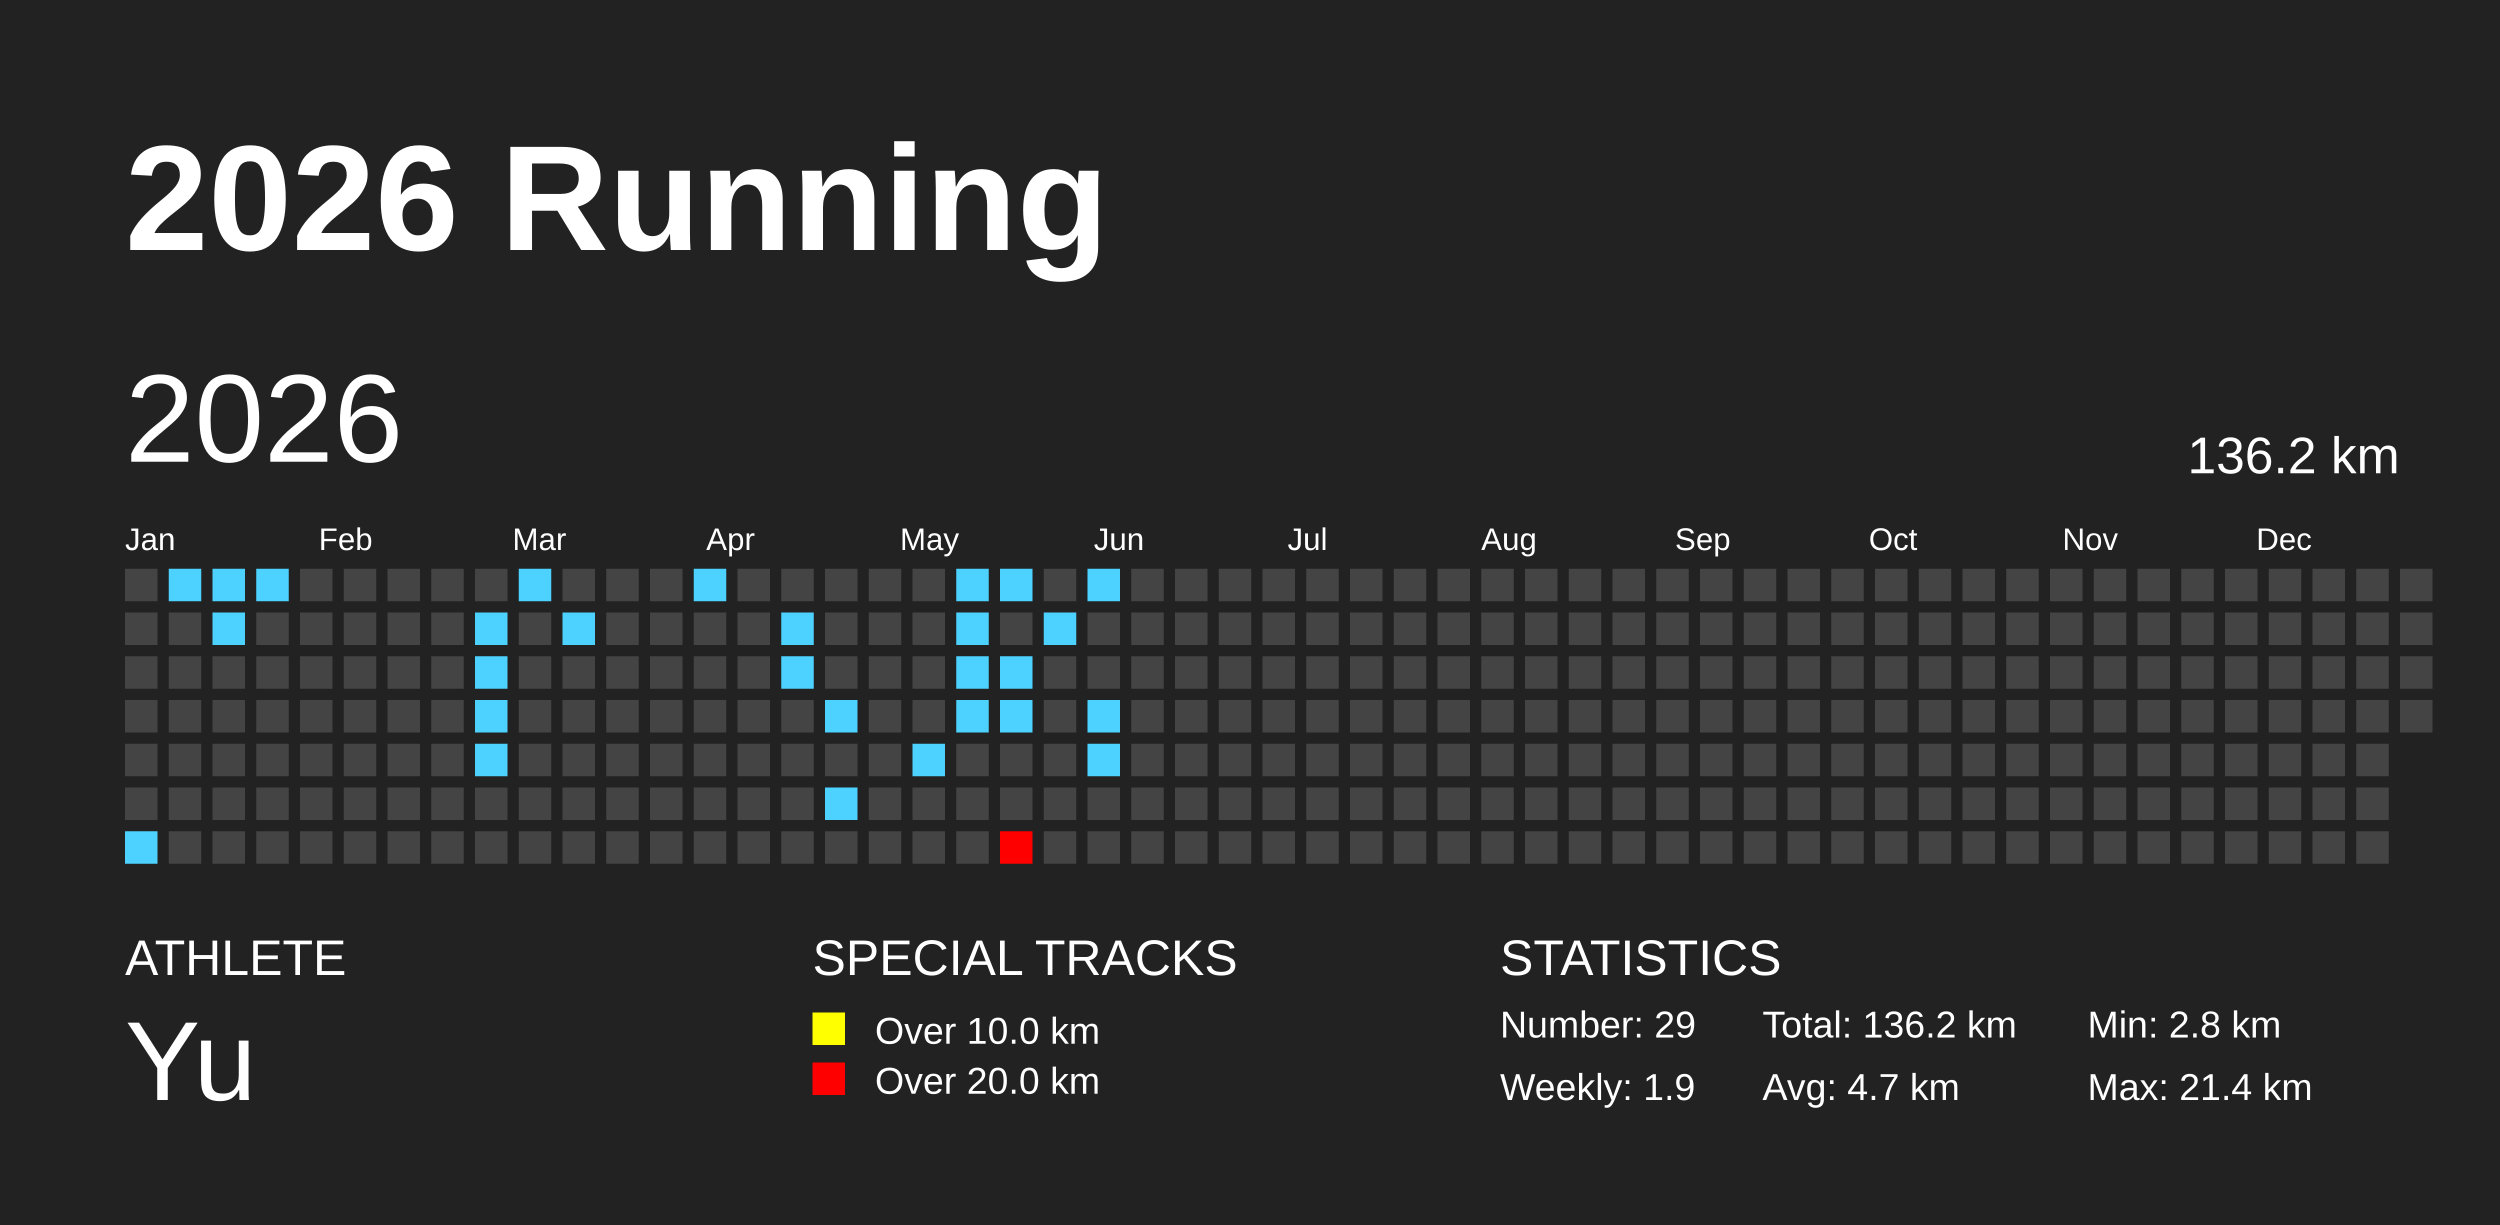
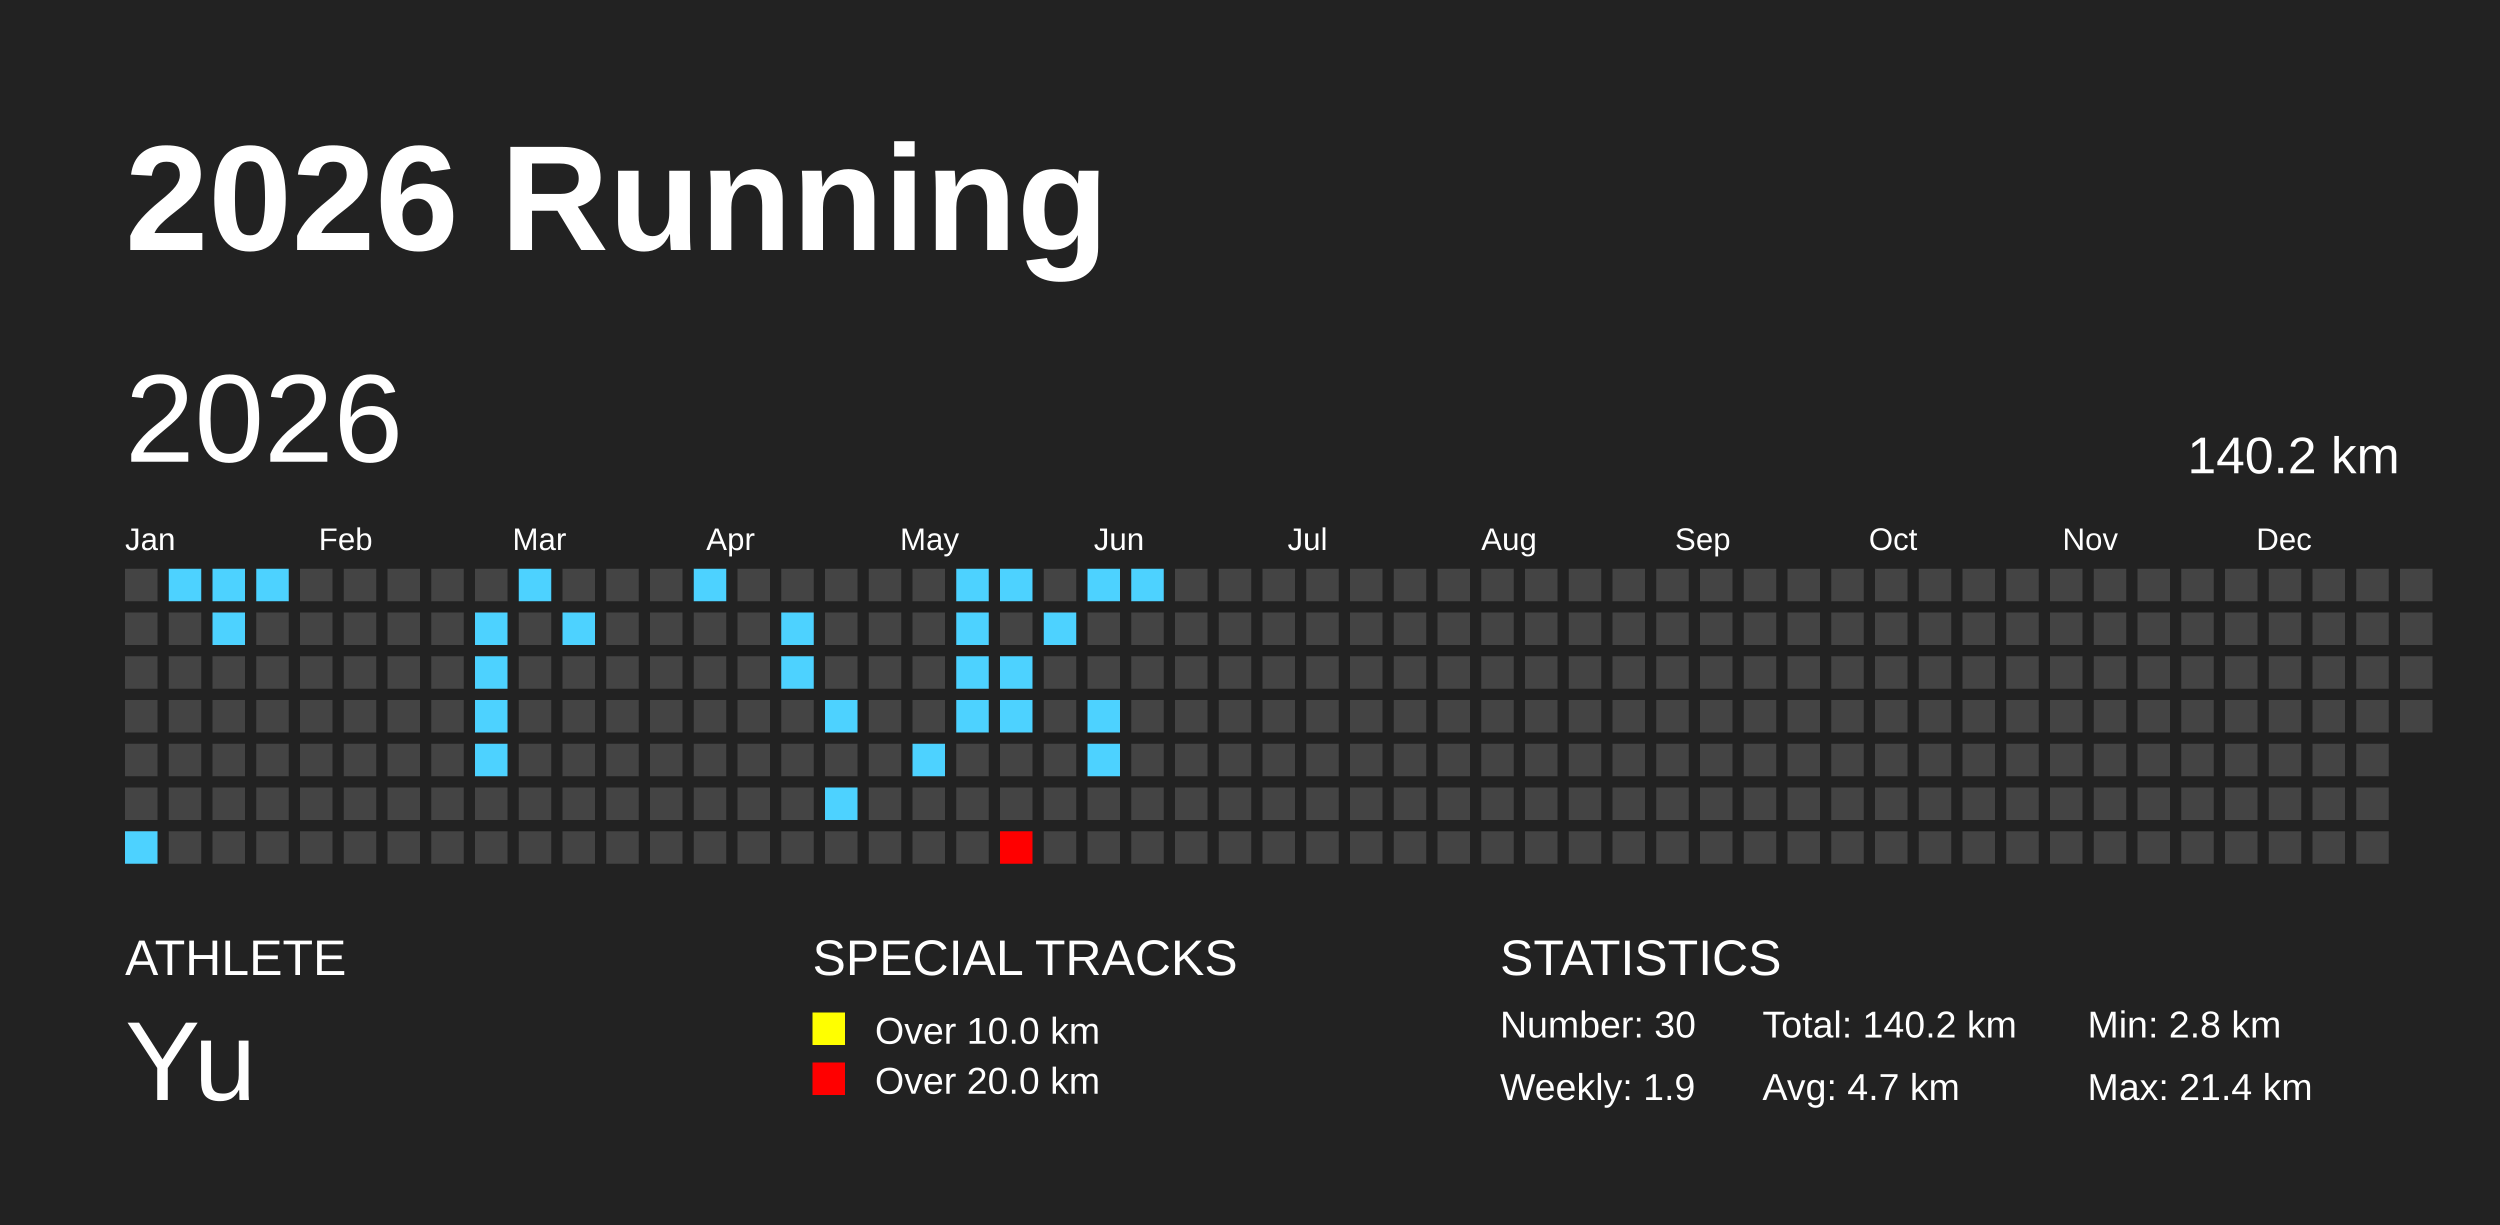
<svg xmlns="http://www.w3.org/2000/svg" baseProfile="full" height="98mm" version="1.1" viewBox="0,0,200,98" width="200mm">
  <defs />
  <rect fill="#222222" height="98" width="200" x="0" y="0" />
  <text fill="#FFFFFF" style="font-size:12px; font-family:Arial; font-weight:bold;" x="10" y="20">2026 Running</text>
  <text fill="#FFFFFF" style="font-size:4px; font-family:Arial" x="10" y="78">ATHLETE</text>
  <text fill="#FFFFFF" style="font-size:9px; font-family:Arial" x="10" y="88">Yu</text>
  <text fill="#FFFFFF" style="font-size:4px; font-family:Arial" x="65" y="78">SPECIAL TRACKS</text>
  <rect fill="yellow" height="2.6" width="2.6" x="65" y="81" />
  <text fill="#FFFFFF" style="font-size:3px; font-family:Arial" x="70" y="83.5">Over 10.0 km</text>
  <rect fill="red" height="2.6" width="2.6" x="65" y="85" />
  <text fill="#FFFFFF" style="font-size:3px; font-family:Arial" x="70" y="87.5">Over 20.0 km</text>
  <text fill="#FFFFFF" style="font-size:4px; font-family:Arial" x="120" y="78">STATISTICS</text>
-   <text fill="#FFFFFF" style="font-size:3px; font-family:Arial" x="120" y="83">Number: 29</text>
+   <text fill="#FFFFFF" style="font-size:3px; font-family:Arial" x="120" y="83">Number: 30</text>
  <text fill="#FFFFFF" style="font-size:3px; font-family:Arial" x="120" y="88">Weekly: 1.9</text>
-   <text fill="#FFFFFF" style="font-size:3px; font-family:Arial" x="141" y="83">Total: 136.2 km</text>
+   <text fill="#FFFFFF" style="font-size:3px; font-family:Arial" x="141" y="83">Total: 140.2 km</text>
  <text fill="#FFFFFF" style="font-size:3px; font-family:Arial" x="141" y="88">Avg: 4.7 km</text>
  <text fill="#FFFFFF" style="font-size:3px; font-family:Arial" x="167" y="83">Min: 2.8 km</text>
  <text fill="#FFFFFF" style="font-size:3px; font-family:Arial" x="167" y="88">Max: 21.4 km</text>
  <text dominant-baseline="hanging" fill="#FFFFFF" style="font-size:10.0px; font-family:Arial;" x="10" y="30">2026</text>
-   <text dominant-baseline="hanging" fill="#FFFFFF" style="font-size:4.125px; font-family:Arial;" x="175" y="35">136.2 km</text>
+   <text dominant-baseline="hanging" fill="#FFFFFF" style="font-size:4.125px; font-family:Arial;" x="175" y="35">140.2 km</text>
  <text fill="#FFFFFF" style="font-size:2.5px; font-family:Arial" x="10.0" y="44">Jan</text>
  <text fill="#FFFFFF" style="font-size:2.5px; font-family:Arial" x="25.5" y="44">Feb</text>
  <text fill="#FFFFFF" style="font-size:2.5px; font-family:Arial" x="41.0" y="44">Mar</text>
  <text fill="#FFFFFF" style="font-size:2.5px; font-family:Arial" x="56.5" y="44">Apr</text>
  <text fill="#FFFFFF" style="font-size:2.5px; font-family:Arial" x="72.0" y="44">May</text>
  <text fill="#FFFFFF" style="font-size:2.5px; font-family:Arial" x="87.5" y="44">Jun</text>
  <text fill="#FFFFFF" style="font-size:2.5px; font-family:Arial" x="103.0" y="44">Jul</text>
  <text fill="#FFFFFF" style="font-size:2.5px; font-family:Arial" x="118.5" y="44">Aug</text>
  <text fill="#FFFFFF" style="font-size:2.5px; font-family:Arial" x="134.0" y="44">Sep</text>
  <text fill="#FFFFFF" style="font-size:2.5px; font-family:Arial" x="149.5" y="44">Oct</text>
  <text fill="#FFFFFF" style="font-size:2.5px; font-family:Arial" x="165.0" y="44">Nov</text>
  <text fill="#FFFFFF" style="font-size:2.5px; font-family:Arial" x="180.5" y="44">Dec</text>
  <rect fill="#444444" height="2.6" width="2.6" x="10.0" y="45.5" />
  <rect fill="#444444" height="2.6" width="2.6" x="10.0" y="49.0" />
  <rect fill="#444444" height="2.6" width="2.6" x="10.0" y="52.5" />
  <rect fill="#444444" height="2.6" width="2.6" x="10.0" y="56.0" />
  <rect fill="#444444" height="2.6" width="2.6" x="10.0" y="59.5" />
  <rect fill="#444444" height="2.6" width="2.6" x="10.0" y="63.0" />
  <rect fill="#4dd2ff" height="2.6" width="2.6" x="10.0" y="66.5" />
  <rect fill="#4dd2ff" height="2.6" width="2.6" x="13.5" y="45.5" />
  <rect fill="#444444" height="2.6" width="2.6" x="13.5" y="49.0" />
  <rect fill="#444444" height="2.6" width="2.6" x="13.5" y="52.5" />
  <rect fill="#444444" height="2.6" width="2.6" x="13.5" y="56.0" />
  <rect fill="#444444" height="2.6" width="2.6" x="13.5" y="59.5" />
  <rect fill="#444444" height="2.6" width="2.6" x="13.5" y="63.0" />
  <rect fill="#444444" height="2.6" width="2.6" x="13.5" y="66.5" />
  <rect fill="#4dd2ff" height="2.6" width="2.6" x="17.0" y="45.5" />
  <rect fill="#4dd2ff" height="2.6" width="2.6" x="17.0" y="49.0" />
  <rect fill="#444444" height="2.6" width="2.6" x="17.0" y="52.5" />
  <rect fill="#444444" height="2.6" width="2.6" x="17.0" y="56.0" />
  <rect fill="#444444" height="2.6" width="2.6" x="17.0" y="59.5" />
  <rect fill="#444444" height="2.6" width="2.6" x="17.0" y="63.0" />
  <rect fill="#444444" height="2.6" width="2.6" x="17.0" y="66.5" />
  <rect fill="#4dd2ff" height="2.6" width="2.6" x="20.5" y="45.5" />
  <rect fill="#444444" height="2.6" width="2.6" x="20.5" y="49.0" />
  <rect fill="#444444" height="2.6" width="2.6" x="20.5" y="52.5" />
  <rect fill="#444444" height="2.6" width="2.6" x="20.5" y="56.0" />
  <rect fill="#444444" height="2.6" width="2.6" x="20.5" y="59.5" />
  <rect fill="#444444" height="2.6" width="2.6" x="20.5" y="63.0" />
  <rect fill="#444444" height="2.6" width="2.6" x="20.5" y="66.5" />
  <rect fill="#444444" height="2.6" width="2.6" x="24.0" y="45.5" />
  <rect fill="#444444" height="2.6" width="2.6" x="24.0" y="49.0" />
  <rect fill="#444444" height="2.6" width="2.6" x="24.0" y="52.5" />
  <rect fill="#444444" height="2.6" width="2.6" x="24.0" y="56.0" />
  <rect fill="#444444" height="2.6" width="2.6" x="24.0" y="59.5" />
  <rect fill="#444444" height="2.6" width="2.6" x="24.0" y="63.0" />
  <rect fill="#444444" height="2.6" width="2.6" x="24.0" y="66.5" />
  <rect fill="#444444" height="2.6" width="2.6" x="27.5" y="45.5" />
  <rect fill="#444444" height="2.6" width="2.6" x="27.5" y="49.0" />
  <rect fill="#444444" height="2.6" width="2.6" x="27.5" y="52.5" />
  <rect fill="#444444" height="2.6" width="2.6" x="27.5" y="56.0" />
  <rect fill="#444444" height="2.6" width="2.6" x="27.5" y="59.5" />
  <rect fill="#444444" height="2.6" width="2.6" x="27.5" y="63.0" />
  <rect fill="#444444" height="2.6" width="2.6" x="27.5" y="66.5" />
  <rect fill="#444444" height="2.6" width="2.6" x="31.0" y="45.5" />
  <rect fill="#444444" height="2.6" width="2.6" x="31.0" y="49.0" />
  <rect fill="#444444" height="2.6" width="2.6" x="31.0" y="52.5" />
  <rect fill="#444444" height="2.6" width="2.6" x="31.0" y="56.0" />
  <rect fill="#444444" height="2.6" width="2.6" x="31.0" y="59.5" />
  <rect fill="#444444" height="2.6" width="2.6" x="31.0" y="63.0" />
  <rect fill="#444444" height="2.6" width="2.6" x="31.0" y="66.5" />
  <rect fill="#444444" height="2.6" width="2.6" x="34.5" y="45.5" />
  <rect fill="#444444" height="2.6" width="2.6" x="34.5" y="49.0" />
  <rect fill="#444444" height="2.6" width="2.6" x="34.5" y="52.5" />
  <rect fill="#444444" height="2.6" width="2.6" x="34.5" y="56.0" />
  <rect fill="#444444" height="2.6" width="2.6" x="34.5" y="59.5" />
  <rect fill="#444444" height="2.6" width="2.6" x="34.5" y="63.0" />
  <rect fill="#444444" height="2.6" width="2.6" x="34.5" y="66.5" />
  <rect fill="#444444" height="2.6" width="2.6" x="38.0" y="45.5" />
  <rect fill="#4dd2ff" height="2.6" width="2.6" x="38.0" y="49.0" />
  <rect fill="#4dd2ff" height="2.6" width="2.6" x="38.0" y="52.5" />
  <rect fill="#4dd2ff" height="2.6" width="2.6" x="38.0" y="56.0" />
  <rect fill="#4dd2ff" height="2.6" width="2.6" x="38.0" y="59.5" />
  <rect fill="#444444" height="2.6" width="2.6" x="38.0" y="63.0" />
  <rect fill="#444444" height="2.6" width="2.6" x="38.0" y="66.5" />
  <rect fill="#4dd2ff" height="2.6" width="2.6" x="41.5" y="45.5" />
  <rect fill="#444444" height="2.6" width="2.6" x="41.5" y="49.0" />
  <rect fill="#444444" height="2.6" width="2.6" x="41.5" y="52.5" />
  <rect fill="#444444" height="2.6" width="2.6" x="41.5" y="56.0" />
  <rect fill="#444444" height="2.6" width="2.6" x="41.5" y="59.5" />
  <rect fill="#444444" height="2.6" width="2.6" x="41.5" y="63.0" />
  <rect fill="#444444" height="2.6" width="2.6" x="41.5" y="66.5" />
  <rect fill="#444444" height="2.6" width="2.6" x="45.0" y="45.5" />
  <rect fill="#4dd2ff" height="2.6" width="2.6" x="45.0" y="49.0" />
  <rect fill="#444444" height="2.6" width="2.6" x="45.0" y="52.5" />
  <rect fill="#444444" height="2.6" width="2.6" x="45.0" y="56.0" />
  <rect fill="#444444" height="2.6" width="2.6" x="45.0" y="59.5" />
  <rect fill="#444444" height="2.6" width="2.6" x="45.0" y="63.0" />
  <rect fill="#444444" height="2.6" width="2.6" x="45.0" y="66.5" />
  <rect fill="#444444" height="2.6" width="2.6" x="48.5" y="45.5" />
  <rect fill="#444444" height="2.6" width="2.6" x="48.5" y="49.0" />
  <rect fill="#444444" height="2.6" width="2.6" x="48.5" y="52.5" />
  <rect fill="#444444" height="2.6" width="2.6" x="48.5" y="56.0" />
  <rect fill="#444444" height="2.6" width="2.6" x="48.5" y="59.5" />
  <rect fill="#444444" height="2.6" width="2.6" x="48.5" y="63.0" />
  <rect fill="#444444" height="2.6" width="2.6" x="48.5" y="66.5" />
  <rect fill="#444444" height="2.6" width="2.6" x="52.0" y="45.5" />
  <rect fill="#444444" height="2.6" width="2.6" x="52.0" y="49.0" />
  <rect fill="#444444" height="2.6" width="2.6" x="52.0" y="52.5" />
  <rect fill="#444444" height="2.6" width="2.6" x="52.0" y="56.0" />
  <rect fill="#444444" height="2.6" width="2.6" x="52.0" y="59.5" />
  <rect fill="#444444" height="2.6" width="2.6" x="52.0" y="63.0" />
  <rect fill="#444444" height="2.6" width="2.6" x="52.0" y="66.5" />
  <rect fill="#4dd2ff" height="2.6" width="2.6" x="55.5" y="45.5" />
  <rect fill="#444444" height="2.6" width="2.6" x="55.5" y="49.0" />
  <rect fill="#444444" height="2.6" width="2.6" x="55.5" y="52.5" />
  <rect fill="#444444" height="2.6" width="2.6" x="55.5" y="56.0" />
  <rect fill="#444444" height="2.6" width="2.6" x="55.5" y="59.5" />
  <rect fill="#444444" height="2.6" width="2.6" x="55.5" y="63.0" />
  <rect fill="#444444" height="2.6" width="2.6" x="55.5" y="66.5" />
  <rect fill="#444444" height="2.6" width="2.6" x="59.0" y="45.5" />
  <rect fill="#444444" height="2.6" width="2.6" x="59.0" y="49.0" />
  <rect fill="#444444" height="2.6" width="2.6" x="59.0" y="52.5" />
  <rect fill="#444444" height="2.6" width="2.6" x="59.0" y="56.0" />
  <rect fill="#444444" height="2.6" width="2.6" x="59.0" y="59.5" />
  <rect fill="#444444" height="2.6" width="2.6" x="59.0" y="63.0" />
  <rect fill="#444444" height="2.6" width="2.6" x="59.0" y="66.5" />
  <rect fill="#444444" height="2.6" width="2.6" x="62.5" y="45.5" />
  <rect fill="#4dd2ff" height="2.6" width="2.6" x="62.5" y="49.0" />
  <rect fill="#4dd2ff" height="2.6" width="2.6" x="62.5" y="52.5" />
  <rect fill="#444444" height="2.6" width="2.6" x="62.5" y="56.0" />
  <rect fill="#444444" height="2.6" width="2.6" x="62.5" y="59.5" />
  <rect fill="#444444" height="2.6" width="2.6" x="62.5" y="63.0" />
  <rect fill="#444444" height="2.6" width="2.6" x="62.5" y="66.5" />
  <rect fill="#444444" height="2.6" width="2.6" x="66.0" y="45.5" />
  <rect fill="#444444" height="2.6" width="2.6" x="66.0" y="49.0" />
  <rect fill="#444444" height="2.6" width="2.6" x="66.0" y="52.5" />
  <rect fill="#4dd2ff" height="2.6" width="2.6" x="66.0" y="56.0" />
  <rect fill="#444444" height="2.6" width="2.6" x="66.0" y="59.5" />
  <rect fill="#4dd2ff" height="2.6" width="2.6" x="66.0" y="63.0" />
  <rect fill="#444444" height="2.6" width="2.6" x="66.0" y="66.5" />
  <rect fill="#444444" height="2.6" width="2.6" x="69.5" y="45.5" />
  <rect fill="#444444" height="2.6" width="2.6" x="69.5" y="49.0" />
  <rect fill="#444444" height="2.6" width="2.6" x="69.5" y="52.5" />
  <rect fill="#444444" height="2.6" width="2.6" x="69.5" y="56.0" />
  <rect fill="#444444" height="2.6" width="2.6" x="69.5" y="59.5" />
  <rect fill="#444444" height="2.6" width="2.6" x="69.5" y="63.0" />
  <rect fill="#444444" height="2.6" width="2.6" x="69.5" y="66.5" />
  <rect fill="#444444" height="2.6" width="2.6" x="73.0" y="45.5" />
  <rect fill="#444444" height="2.6" width="2.6" x="73.0" y="49.0" />
  <rect fill="#444444" height="2.6" width="2.6" x="73.0" y="52.5" />
  <rect fill="#444444" height="2.6" width="2.6" x="73.0" y="56.0" />
  <rect fill="#4dd2ff" height="2.6" width="2.6" x="73.0" y="59.5" />
  <rect fill="#444444" height="2.6" width="2.6" x="73.0" y="63.0" />
  <rect fill="#444444" height="2.6" width="2.6" x="73.0" y="66.5" />
  <rect fill="#4dd2ff" height="2.6" width="2.6" x="76.5" y="45.5" />
  <rect fill="#4dd2ff" height="2.6" width="2.6" x="76.5" y="49.0" />
  <rect fill="#4dd2ff" height="2.6" width="2.6" x="76.5" y="52.5" />
  <rect fill="#4dd2ff" height="2.6" width="2.6" x="76.5" y="56.0" />
  <rect fill="#444444" height="2.6" width="2.6" x="76.5" y="59.5" />
  <rect fill="#444444" height="2.6" width="2.6" x="76.5" y="63.0" />
  <rect fill="#444444" height="2.6" width="2.6" x="76.5" y="66.5" />
  <rect fill="#4dd2ff" height="2.6" width="2.6" x="80.0" y="45.5" />
  <rect fill="#444444" height="2.6" width="2.6" x="80.0" y="49.0" />
  <rect fill="#4dd2ff" height="2.6" width="2.6" x="80.0" y="52.5" />
  <rect fill="#4dd2ff" height="2.6" width="2.6" x="80.0" y="56.0" />
  <rect fill="#444444" height="2.6" width="2.6" x="80.0" y="59.5" />
  <rect fill="#444444" height="2.6" width="2.6" x="80.0" y="63.0" />
  <rect fill="red" height="2.6" width="2.6" x="80.0" y="66.5" />
  <rect fill="#444444" height="2.6" width="2.6" x="83.5" y="45.5" />
  <rect fill="#4dd2ff" height="2.6" width="2.6" x="83.5" y="49.0" />
  <rect fill="#444444" height="2.6" width="2.6" x="83.5" y="52.5" />
  <rect fill="#444444" height="2.6" width="2.6" x="83.5" y="56.0" />
  <rect fill="#444444" height="2.6" width="2.6" x="83.5" y="59.5" />
  <rect fill="#444444" height="2.6" width="2.6" x="83.5" y="63.0" />
  <rect fill="#444444" height="2.6" width="2.6" x="83.5" y="66.5" />
  <rect fill="#4dd2ff" height="2.6" width="2.6" x="87.0" y="45.5" />
  <rect fill="#444444" height="2.6" width="2.6" x="87.0" y="49.0" />
  <rect fill="#444444" height="2.6" width="2.6" x="87.0" y="52.5" />
  <rect fill="#4dd2ff" height="2.6" width="2.6" x="87.0" y="56.0" />
  <rect fill="#4dd2ff" height="2.6" width="2.6" x="87.0" y="59.5" />
  <rect fill="#444444" height="2.6" width="2.6" x="87.0" y="63.0" />
  <rect fill="#444444" height="2.6" width="2.6" x="87.0" y="66.5" />
-   <rect fill="#444444" height="2.6" width="2.6" x="90.5" y="45.5" />
+   <rect fill="#4dd2ff" height="2.6" width="2.6" x="90.5" y="45.5" />
  <rect fill="#444444" height="2.6" width="2.6" x="90.5" y="49.0" />
  <rect fill="#444444" height="2.6" width="2.6" x="90.5" y="52.5" />
  <rect fill="#444444" height="2.6" width="2.6" x="90.5" y="56.0" />
  <rect fill="#444444" height="2.6" width="2.6" x="90.5" y="59.5" />
  <rect fill="#444444" height="2.6" width="2.6" x="90.5" y="63.0" />
  <rect fill="#444444" height="2.6" width="2.6" x="90.5" y="66.5" />
  <rect fill="#444444" height="2.6" width="2.6" x="94.0" y="45.5" />
  <rect fill="#444444" height="2.6" width="2.6" x="94.0" y="49.0" />
  <rect fill="#444444" height="2.6" width="2.6" x="94.0" y="52.5" />
  <rect fill="#444444" height="2.6" width="2.6" x="94.0" y="56.0" />
  <rect fill="#444444" height="2.6" width="2.6" x="94.0" y="59.5" />
  <rect fill="#444444" height="2.6" width="2.6" x="94.0" y="63.0" />
  <rect fill="#444444" height="2.6" width="2.6" x="94.0" y="66.5" />
  <rect fill="#444444" height="2.6" width="2.6" x="97.5" y="45.5" />
  <rect fill="#444444" height="2.6" width="2.6" x="97.5" y="49.0" />
  <rect fill="#444444" height="2.6" width="2.6" x="97.5" y="52.5" />
  <rect fill="#444444" height="2.6" width="2.6" x="97.5" y="56.0" />
  <rect fill="#444444" height="2.6" width="2.6" x="97.5" y="59.5" />
  <rect fill="#444444" height="2.6" width="2.6" x="97.5" y="63.0" />
  <rect fill="#444444" height="2.6" width="2.6" x="97.5" y="66.5" />
  <rect fill="#444444" height="2.6" width="2.6" x="101.0" y="45.5" />
  <rect fill="#444444" height="2.6" width="2.6" x="101.0" y="49.0" />
  <rect fill="#444444" height="2.6" width="2.6" x="101.0" y="52.5" />
  <rect fill="#444444" height="2.6" width="2.6" x="101.0" y="56.0" />
  <rect fill="#444444" height="2.6" width="2.6" x="101.0" y="59.5" />
  <rect fill="#444444" height="2.6" width="2.6" x="101.0" y="63.0" />
  <rect fill="#444444" height="2.6" width="2.6" x="101.0" y="66.5" />
  <rect fill="#444444" height="2.6" width="2.6" x="104.5" y="45.5" />
  <rect fill="#444444" height="2.6" width="2.6" x="104.5" y="49.0" />
  <rect fill="#444444" height="2.6" width="2.6" x="104.5" y="52.5" />
  <rect fill="#444444" height="2.6" width="2.6" x="104.5" y="56.0" />
  <rect fill="#444444" height="2.6" width="2.6" x="104.5" y="59.5" />
  <rect fill="#444444" height="2.6" width="2.6" x="104.5" y="63.0" />
  <rect fill="#444444" height="2.6" width="2.6" x="104.5" y="66.5" />
  <rect fill="#444444" height="2.6" width="2.6" x="108.0" y="45.5" />
  <rect fill="#444444" height="2.6" width="2.6" x="108.0" y="49.0" />
  <rect fill="#444444" height="2.6" width="2.6" x="108.0" y="52.5" />
  <rect fill="#444444" height="2.6" width="2.6" x="108.0" y="56.0" />
  <rect fill="#444444" height="2.6" width="2.6" x="108.0" y="59.5" />
  <rect fill="#444444" height="2.6" width="2.6" x="108.0" y="63.0" />
  <rect fill="#444444" height="2.6" width="2.6" x="108.0" y="66.5" />
  <rect fill="#444444" height="2.6" width="2.6" x="111.5" y="45.5" />
  <rect fill="#444444" height="2.6" width="2.6" x="111.5" y="49.0" />
  <rect fill="#444444" height="2.6" width="2.6" x="111.5" y="52.5" />
  <rect fill="#444444" height="2.6" width="2.6" x="111.5" y="56.0" />
  <rect fill="#444444" height="2.6" width="2.6" x="111.5" y="59.5" />
  <rect fill="#444444" height="2.6" width="2.6" x="111.5" y="63.0" />
  <rect fill="#444444" height="2.6" width="2.6" x="111.5" y="66.5" />
  <rect fill="#444444" height="2.6" width="2.6" x="115.0" y="45.5" />
  <rect fill="#444444" height="2.6" width="2.6" x="115.0" y="49.0" />
  <rect fill="#444444" height="2.6" width="2.6" x="115.0" y="52.5" />
  <rect fill="#444444" height="2.6" width="2.6" x="115.0" y="56.0" />
  <rect fill="#444444" height="2.6" width="2.6" x="115.0" y="59.5" />
  <rect fill="#444444" height="2.6" width="2.6" x="115.0" y="63.0" />
  <rect fill="#444444" height="2.6" width="2.6" x="115.0" y="66.5" />
  <rect fill="#444444" height="2.6" width="2.6" x="118.5" y="45.5" />
  <rect fill="#444444" height="2.6" width="2.6" x="118.5" y="49.0" />
  <rect fill="#444444" height="2.6" width="2.6" x="118.5" y="52.5" />
  <rect fill="#444444" height="2.6" width="2.6" x="118.5" y="56.0" />
  <rect fill="#444444" height="2.6" width="2.6" x="118.5" y="59.5" />
  <rect fill="#444444" height="2.6" width="2.6" x="118.5" y="63.0" />
  <rect fill="#444444" height="2.6" width="2.6" x="118.5" y="66.5" />
  <rect fill="#444444" height="2.6" width="2.6" x="122.0" y="45.5" />
  <rect fill="#444444" height="2.6" width="2.6" x="122.0" y="49.0" />
  <rect fill="#444444" height="2.6" width="2.6" x="122.0" y="52.5" />
  <rect fill="#444444" height="2.6" width="2.6" x="122.0" y="56.0" />
  <rect fill="#444444" height="2.6" width="2.6" x="122.0" y="59.5" />
  <rect fill="#444444" height="2.6" width="2.6" x="122.0" y="63.0" />
  <rect fill="#444444" height="2.6" width="2.6" x="122.0" y="66.5" />
  <rect fill="#444444" height="2.6" width="2.6" x="125.5" y="45.5" />
  <rect fill="#444444" height="2.6" width="2.6" x="125.5" y="49.0" />
  <rect fill="#444444" height="2.6" width="2.6" x="125.5" y="52.5" />
  <rect fill="#444444" height="2.6" width="2.6" x="125.5" y="56.0" />
  <rect fill="#444444" height="2.6" width="2.6" x="125.5" y="59.5" />
  <rect fill="#444444" height="2.6" width="2.6" x="125.5" y="63.0" />
  <rect fill="#444444" height="2.6" width="2.6" x="125.5" y="66.5" />
  <rect fill="#444444" height="2.6" width="2.6" x="129.0" y="45.5" />
  <rect fill="#444444" height="2.6" width="2.6" x="129.0" y="49.0" />
  <rect fill="#444444" height="2.6" width="2.6" x="129.0" y="52.5" />
  <rect fill="#444444" height="2.6" width="2.6" x="129.0" y="56.0" />
  <rect fill="#444444" height="2.6" width="2.6" x="129.0" y="59.5" />
  <rect fill="#444444" height="2.6" width="2.6" x="129.0" y="63.0" />
  <rect fill="#444444" height="2.6" width="2.6" x="129.0" y="66.5" />
  <rect fill="#444444" height="2.6" width="2.6" x="132.5" y="45.5" />
  <rect fill="#444444" height="2.6" width="2.6" x="132.5" y="49.0" />
  <rect fill="#444444" height="2.6" width="2.6" x="132.5" y="52.5" />
  <rect fill="#444444" height="2.6" width="2.6" x="132.5" y="56.0" />
  <rect fill="#444444" height="2.6" width="2.6" x="132.5" y="59.5" />
  <rect fill="#444444" height="2.6" width="2.6" x="132.5" y="63.0" />
  <rect fill="#444444" height="2.6" width="2.6" x="132.5" y="66.5" />
  <rect fill="#444444" height="2.6" width="2.6" x="136.0" y="45.5" />
  <rect fill="#444444" height="2.6" width="2.6" x="136.0" y="49.0" />
  <rect fill="#444444" height="2.6" width="2.6" x="136.0" y="52.5" />
  <rect fill="#444444" height="2.6" width="2.6" x="136.0" y="56.0" />
  <rect fill="#444444" height="2.6" width="2.6" x="136.0" y="59.5" />
  <rect fill="#444444" height="2.6" width="2.6" x="136.0" y="63.0" />
  <rect fill="#444444" height="2.6" width="2.6" x="136.0" y="66.5" />
  <rect fill="#444444" height="2.6" width="2.6" x="139.5" y="45.5" />
  <rect fill="#444444" height="2.6" width="2.6" x="139.5" y="49.0" />
  <rect fill="#444444" height="2.6" width="2.6" x="139.5" y="52.5" />
  <rect fill="#444444" height="2.6" width="2.6" x="139.5" y="56.0" />
  <rect fill="#444444" height="2.6" width="2.6" x="139.5" y="59.5" />
  <rect fill="#444444" height="2.6" width="2.6" x="139.5" y="63.0" />
  <rect fill="#444444" height="2.6" width="2.6" x="139.5" y="66.5" />
  <rect fill="#444444" height="2.6" width="2.6" x="143.0" y="45.5" />
  <rect fill="#444444" height="2.6" width="2.6" x="143.0" y="49.0" />
  <rect fill="#444444" height="2.6" width="2.6" x="143.0" y="52.5" />
  <rect fill="#444444" height="2.6" width="2.6" x="143.0" y="56.0" />
  <rect fill="#444444" height="2.6" width="2.6" x="143.0" y="59.5" />
  <rect fill="#444444" height="2.6" width="2.6" x="143.0" y="63.0" />
  <rect fill="#444444" height="2.6" width="2.6" x="143.0" y="66.5" />
  <rect fill="#444444" height="2.6" width="2.6" x="146.5" y="45.5" />
  <rect fill="#444444" height="2.6" width="2.6" x="146.5" y="49.0" />
  <rect fill="#444444" height="2.6" width="2.6" x="146.5" y="52.5" />
  <rect fill="#444444" height="2.6" width="2.6" x="146.5" y="56.0" />
  <rect fill="#444444" height="2.6" width="2.6" x="146.5" y="59.5" />
  <rect fill="#444444" height="2.6" width="2.6" x="146.5" y="63.0" />
  <rect fill="#444444" height="2.6" width="2.6" x="146.5" y="66.5" />
  <rect fill="#444444" height="2.6" width="2.6" x="150.0" y="45.5" />
  <rect fill="#444444" height="2.6" width="2.6" x="150.0" y="49.0" />
  <rect fill="#444444" height="2.6" width="2.6" x="150.0" y="52.5" />
  <rect fill="#444444" height="2.6" width="2.6" x="150.0" y="56.0" />
  <rect fill="#444444" height="2.6" width="2.6" x="150.0" y="59.5" />
  <rect fill="#444444" height="2.6" width="2.6" x="150.0" y="63.0" />
  <rect fill="#444444" height="2.6" width="2.6" x="150.0" y="66.5" />
  <rect fill="#444444" height="2.6" width="2.6" x="153.5" y="45.5" />
  <rect fill="#444444" height="2.6" width="2.6" x="153.5" y="49.0" />
  <rect fill="#444444" height="2.6" width="2.6" x="153.5" y="52.5" />
  <rect fill="#444444" height="2.6" width="2.6" x="153.5" y="56.0" />
  <rect fill="#444444" height="2.6" width="2.6" x="153.5" y="59.5" />
  <rect fill="#444444" height="2.6" width="2.6" x="153.5" y="63.0" />
  <rect fill="#444444" height="2.6" width="2.6" x="153.5" y="66.5" />
  <rect fill="#444444" height="2.6" width="2.6" x="157.0" y="45.5" />
  <rect fill="#444444" height="2.6" width="2.6" x="157.0" y="49.0" />
  <rect fill="#444444" height="2.6" width="2.6" x="157.0" y="52.5" />
  <rect fill="#444444" height="2.6" width="2.6" x="157.0" y="56.0" />
  <rect fill="#444444" height="2.6" width="2.6" x="157.0" y="59.5" />
  <rect fill="#444444" height="2.6" width="2.6" x="157.0" y="63.0" />
  <rect fill="#444444" height="2.6" width="2.6" x="157.0" y="66.5" />
  <rect fill="#444444" height="2.6" width="2.6" x="160.5" y="45.5" />
  <rect fill="#444444" height="2.6" width="2.6" x="160.5" y="49.0" />
  <rect fill="#444444" height="2.6" width="2.6" x="160.5" y="52.5" />
  <rect fill="#444444" height="2.6" width="2.6" x="160.5" y="56.0" />
  <rect fill="#444444" height="2.6" width="2.6" x="160.5" y="59.5" />
  <rect fill="#444444" height="2.6" width="2.6" x="160.5" y="63.0" />
  <rect fill="#444444" height="2.6" width="2.6" x="160.5" y="66.5" />
  <rect fill="#444444" height="2.6" width="2.6" x="164.0" y="45.5" />
  <rect fill="#444444" height="2.6" width="2.6" x="164.0" y="49.0" />
  <rect fill="#444444" height="2.6" width="2.6" x="164.0" y="52.5" />
  <rect fill="#444444" height="2.6" width="2.6" x="164.0" y="56.0" />
  <rect fill="#444444" height="2.6" width="2.6" x="164.0" y="59.5" />
  <rect fill="#444444" height="2.6" width="2.6" x="164.0" y="63.0" />
  <rect fill="#444444" height="2.6" width="2.6" x="164.0" y="66.5" />
  <rect fill="#444444" height="2.6" width="2.6" x="167.5" y="45.5" />
  <rect fill="#444444" height="2.6" width="2.6" x="167.5" y="49.0" />
  <rect fill="#444444" height="2.6" width="2.6" x="167.5" y="52.5" />
  <rect fill="#444444" height="2.6" width="2.6" x="167.5" y="56.0" />
  <rect fill="#444444" height="2.6" width="2.6" x="167.5" y="59.5" />
  <rect fill="#444444" height="2.6" width="2.6" x="167.5" y="63.0" />
  <rect fill="#444444" height="2.6" width="2.6" x="167.5" y="66.5" />
  <rect fill="#444444" height="2.6" width="2.6" x="171.0" y="45.5" />
  <rect fill="#444444" height="2.6" width="2.6" x="171.0" y="49.0" />
  <rect fill="#444444" height="2.6" width="2.6" x="171.0" y="52.5" />
  <rect fill="#444444" height="2.6" width="2.6" x="171.0" y="56.0" />
  <rect fill="#444444" height="2.6" width="2.6" x="171.0" y="59.5" />
  <rect fill="#444444" height="2.6" width="2.6" x="171.0" y="63.0" />
  <rect fill="#444444" height="2.6" width="2.6" x="171.0" y="66.5" />
  <rect fill="#444444" height="2.6" width="2.6" x="174.5" y="45.5" />
  <rect fill="#444444" height="2.6" width="2.6" x="174.5" y="49.0" />
  <rect fill="#444444" height="2.6" width="2.6" x="174.5" y="52.5" />
  <rect fill="#444444" height="2.6" width="2.6" x="174.5" y="56.0" />
  <rect fill="#444444" height="2.6" width="2.6" x="174.5" y="59.5" />
  <rect fill="#444444" height="2.6" width="2.6" x="174.5" y="63.0" />
  <rect fill="#444444" height="2.6" width="2.6" x="174.5" y="66.5" />
  <rect fill="#444444" height="2.6" width="2.6" x="178.0" y="45.5" />
  <rect fill="#444444" height="2.6" width="2.6" x="178.0" y="49.0" />
  <rect fill="#444444" height="2.6" width="2.6" x="178.0" y="52.5" />
  <rect fill="#444444" height="2.6" width="2.6" x="178.0" y="56.0" />
  <rect fill="#444444" height="2.6" width="2.6" x="178.0" y="59.5" />
  <rect fill="#444444" height="2.6" width="2.6" x="178.0" y="63.0" />
  <rect fill="#444444" height="2.6" width="2.6" x="178.0" y="66.5" />
  <rect fill="#444444" height="2.6" width="2.6" x="181.5" y="45.5" />
  <rect fill="#444444" height="2.6" width="2.6" x="181.5" y="49.0" />
  <rect fill="#444444" height="2.6" width="2.6" x="181.5" y="52.5" />
  <rect fill="#444444" height="2.6" width="2.6" x="181.5" y="56.0" />
  <rect fill="#444444" height="2.6" width="2.6" x="181.5" y="59.5" />
  <rect fill="#444444" height="2.6" width="2.6" x="181.5" y="63.0" />
  <rect fill="#444444" height="2.6" width="2.6" x="181.5" y="66.5" />
  <rect fill="#444444" height="2.6" width="2.6" x="185.0" y="45.5" />
  <rect fill="#444444" height="2.6" width="2.6" x="185.0" y="49.0" />
  <rect fill="#444444" height="2.6" width="2.6" x="185.0" y="52.5" />
  <rect fill="#444444" height="2.6" width="2.6" x="185.0" y="56.0" />
  <rect fill="#444444" height="2.6" width="2.6" x="185.0" y="59.5" />
  <rect fill="#444444" height="2.6" width="2.6" x="185.0" y="63.0" />
  <rect fill="#444444" height="2.6" width="2.6" x="185.0" y="66.5" />
  <rect fill="#444444" height="2.6" width="2.6" x="188.5" y="45.5" />
  <rect fill="#444444" height="2.6" width="2.6" x="188.5" y="49.0" />
  <rect fill="#444444" height="2.6" width="2.6" x="188.5" y="52.5" />
  <rect fill="#444444" height="2.6" width="2.6" x="188.5" y="56.0" />
  <rect fill="#444444" height="2.6" width="2.6" x="188.5" y="59.5" />
  <rect fill="#444444" height="2.6" width="2.6" x="188.5" y="63.0" />
  <rect fill="#444444" height="2.6" width="2.6" x="188.5" y="66.5" />
  <rect fill="#444444" height="2.6" width="2.6" x="192.0" y="45.5" />
  <rect fill="#444444" height="2.6" width="2.6" x="192.0" y="49.0" />
  <rect fill="#444444" height="2.6" width="2.6" x="192.0" y="52.5" />
  <rect fill="#444444" height="2.6" width="2.6" x="192.0" y="56.0" />
</svg>
